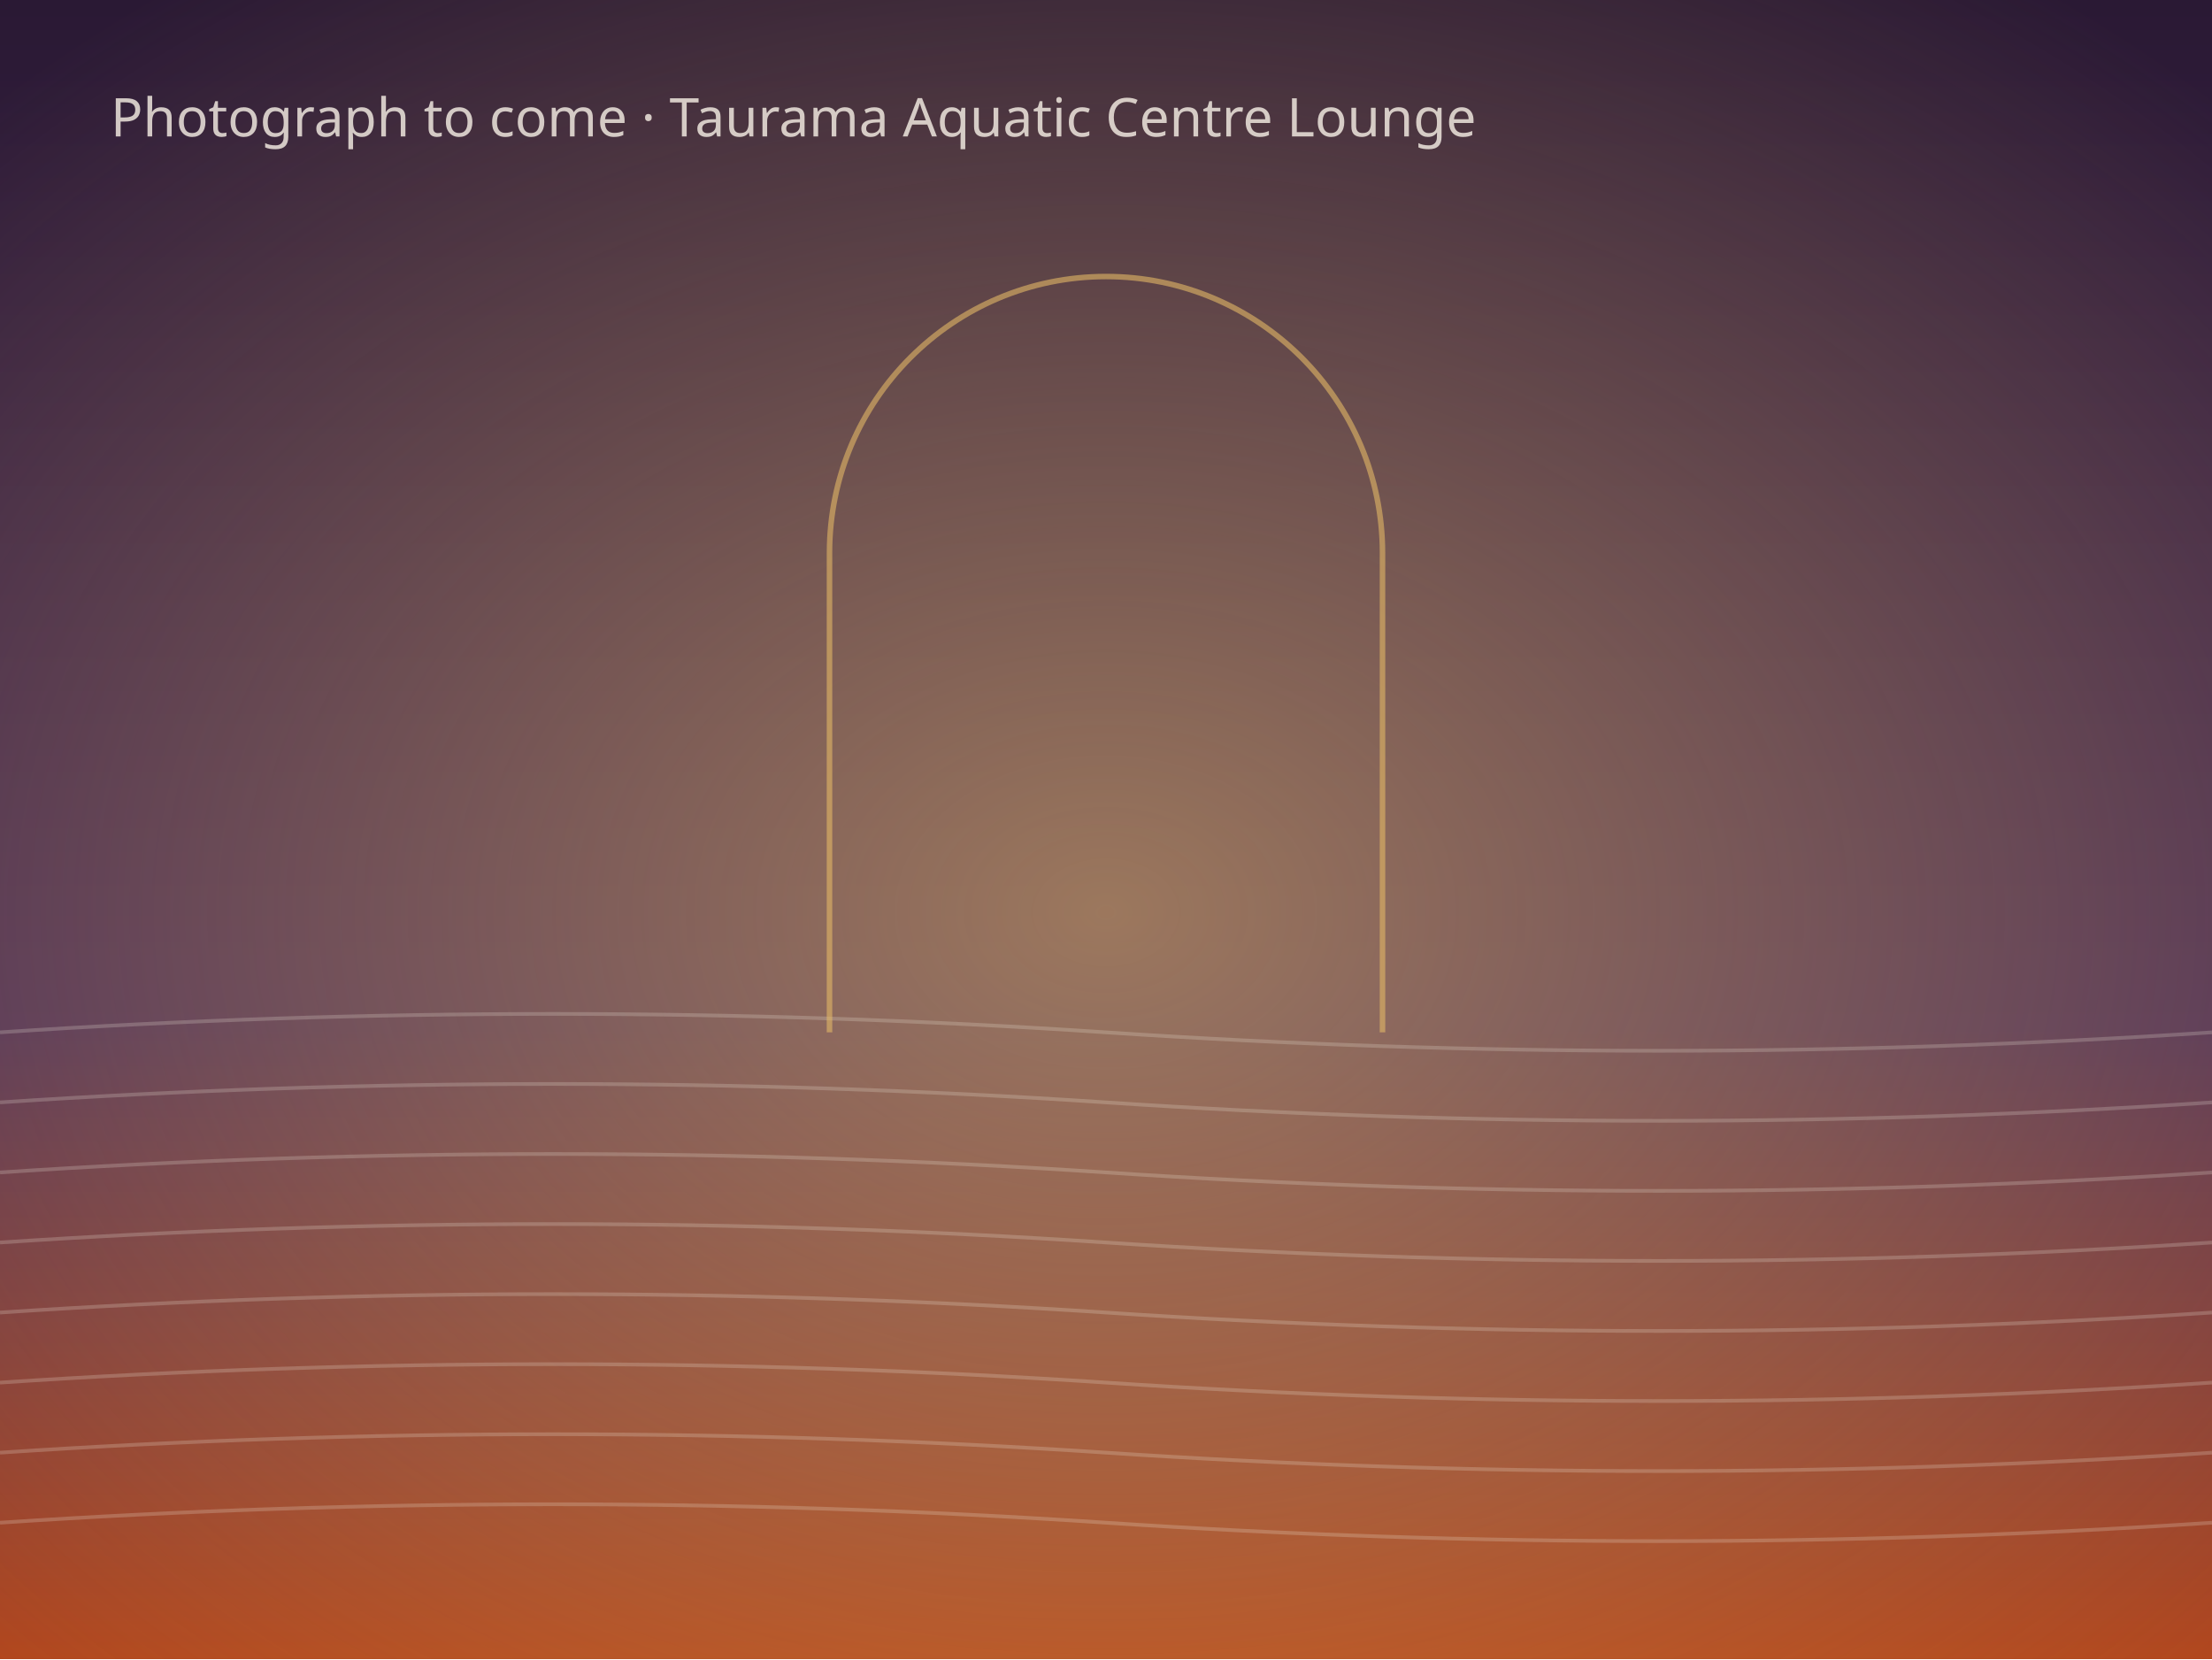
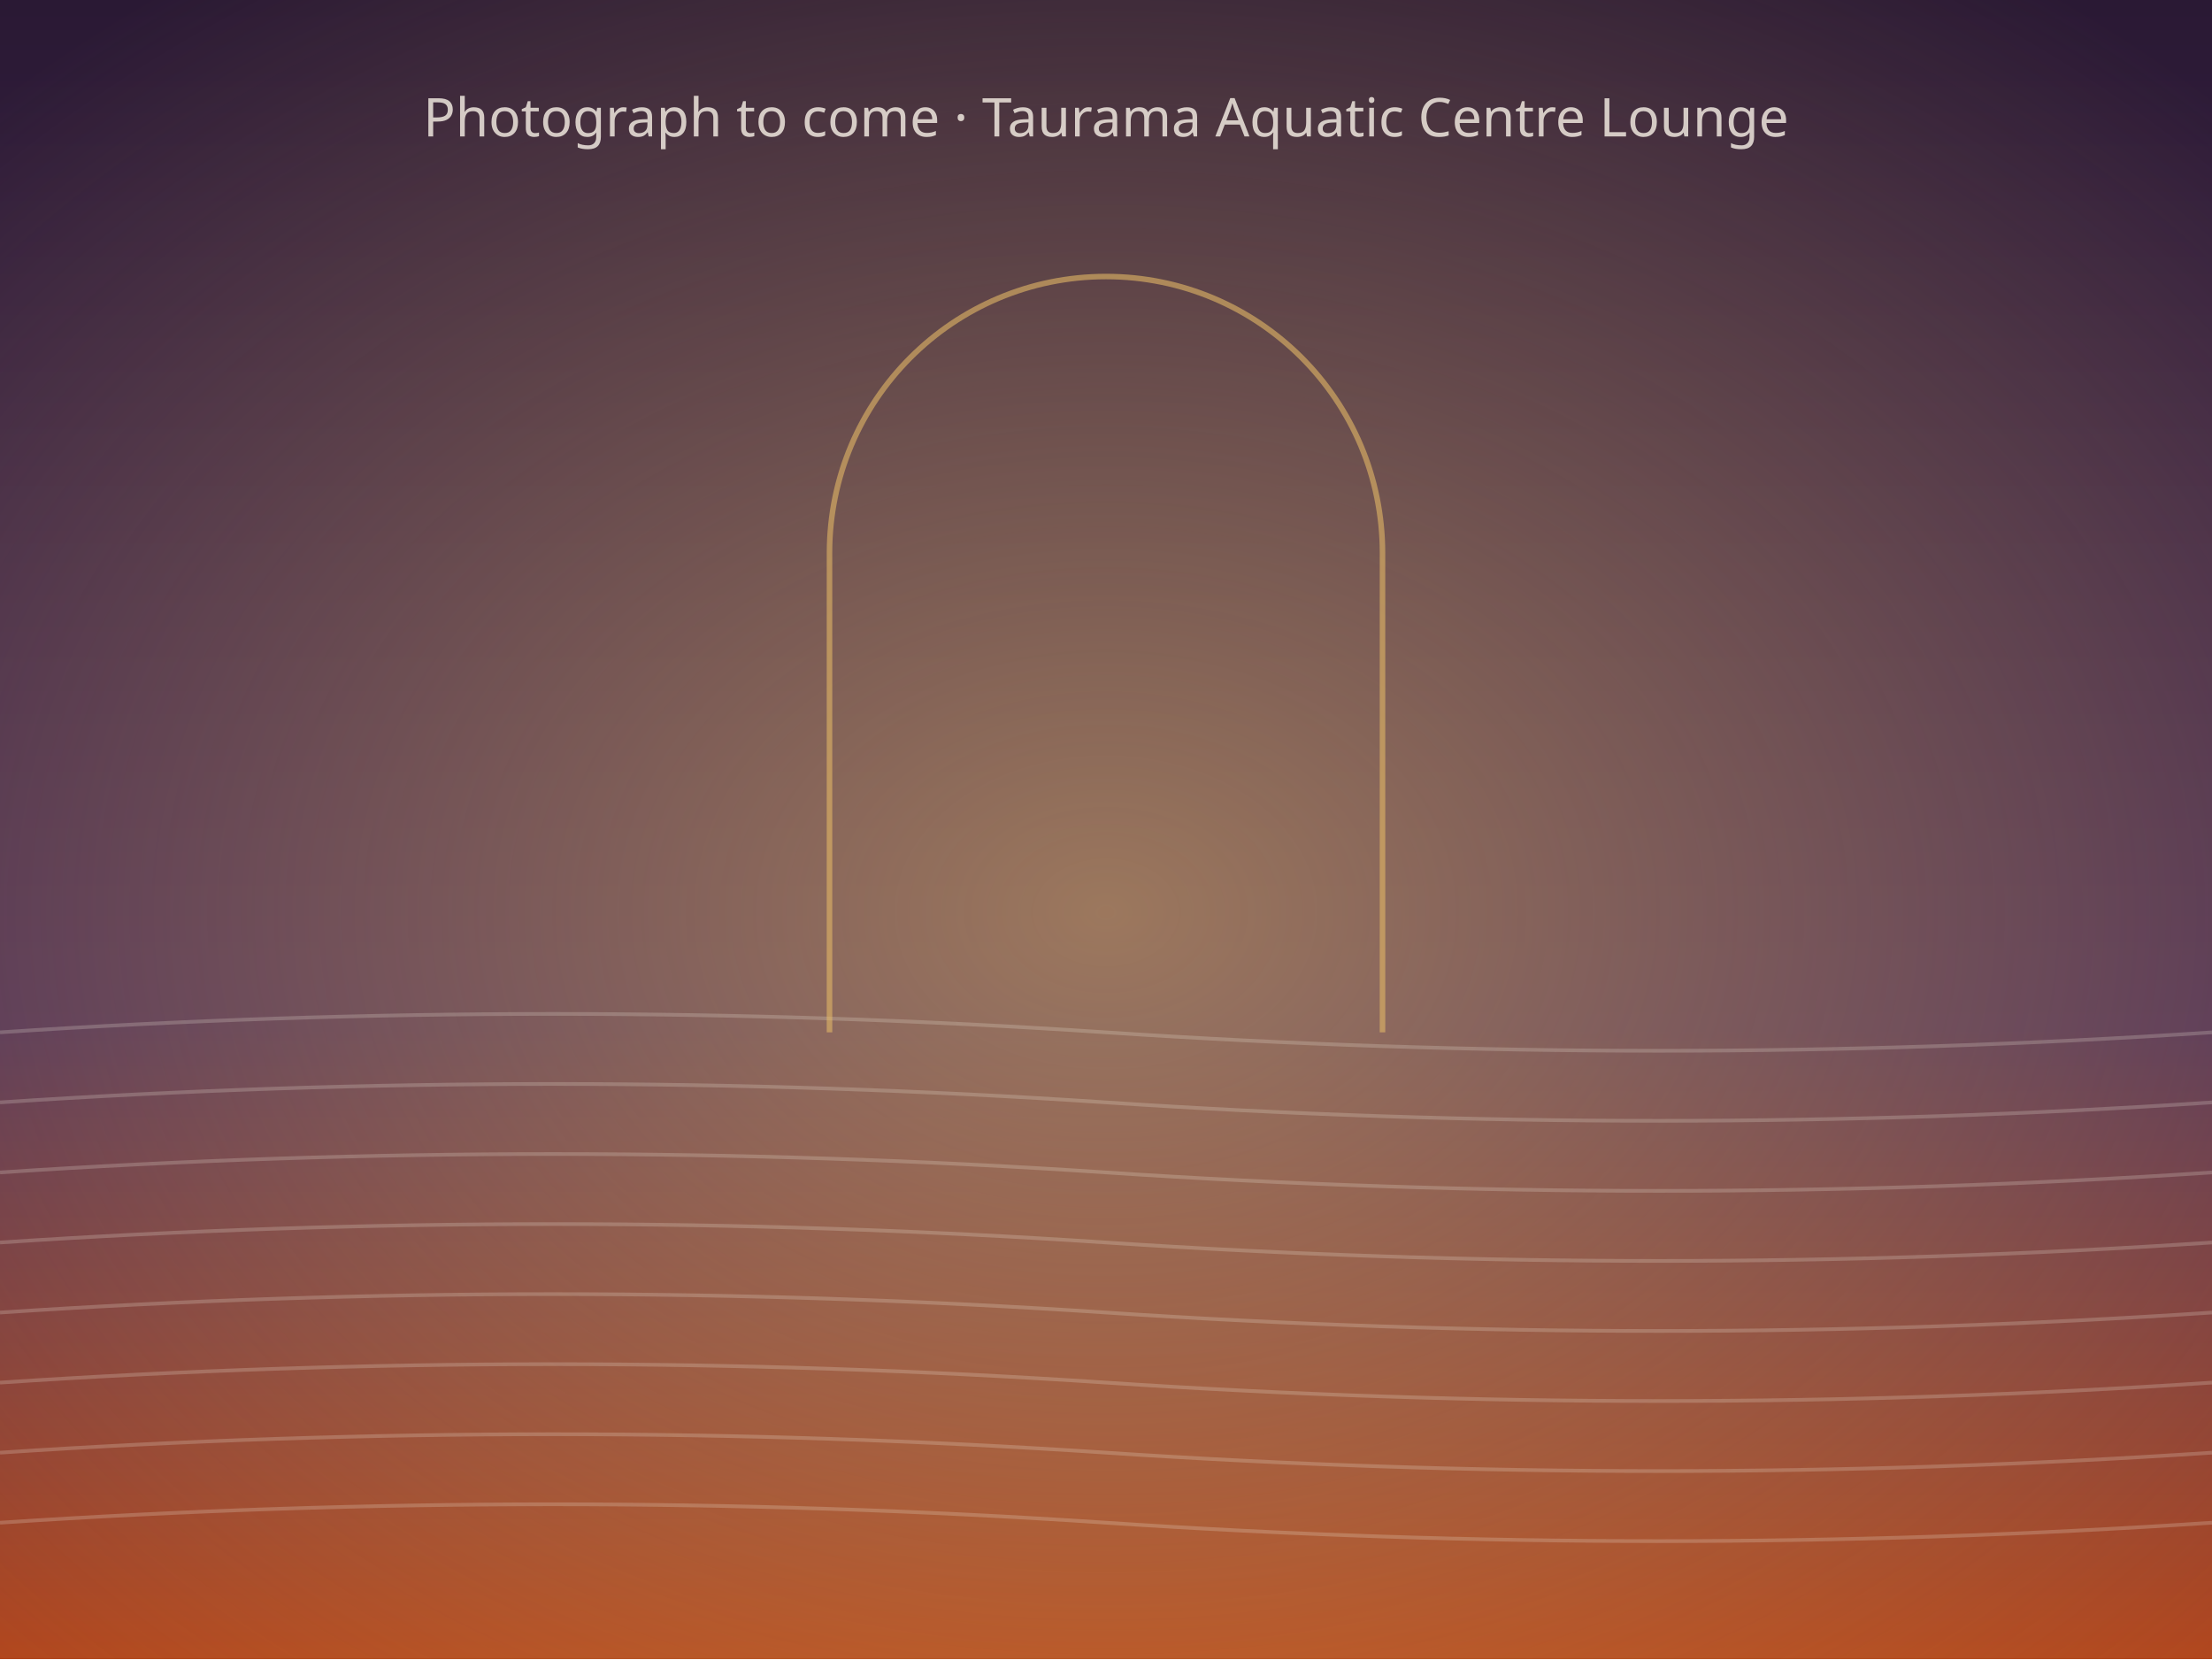
<svg xmlns="http://www.w3.org/2000/svg" viewBox="0 0 1200 900" width="1200" height="900">
  <defs>
    <linearGradient id="g" x1="0" y1="0" x2="0" y2="1">
      <stop offset="0" stop-color="#2a1934" />
      <stop offset=".62" stop-color="#4a2b57" />
      <stop offset="1" stop-color="#b0441c" />
    </linearGradient>
    <radialGradient id="l" cx="0.5" cy="0.55" r=".7">
      <stop offset="0" stop-color="#e2b866" stop-opacity=".55" />
      <stop offset="1" stop-color="#e2b866" stop-opacity="0" />
    </radialGradient>
  </defs>
  <rect width="1200" height="900" fill="url(#g)" />
  <rect width="1200" height="900" fill="url(#l)" />
  <g stroke="#f4ece2" stroke-opacity=".22" stroke-width="2" fill="none">
    <path d="M0 560 Q300 540 600 560 T1200 560" />
    <path d="M0 598 Q300 578 600 598 T1200 598" />
    <path d="M0 636 Q300 616 600 636 T1200 636" />
    <path d="M0 674 Q300 654 600 674 T1200 674" />
    <path d="M0 712 Q300 692 600 712 T1200 712" />
    <path d="M0 750 Q300 730 600 750 T1200 750" />
    <path d="M0 788 Q300 768 600 788 T1200 788" />
    <path d="M0 826 Q300 806 600 826 T1200 826" />
  </g>
  <path d="M450.0 560 V300.0 A150.0 150.0 0 0 1 750.0 300.0 V560" fill="none" stroke="#e2b866" stroke-width="3" stroke-opacity="0.6" />
-   <text x="60" y="74" font-family="system-ui, sans-serif" font-size="29" fill="#f4ece2" fill-opacity=".82">Photograph to come · Taurama Aquatic Centre Lounge</text>
+   <text x="600" text-anchor="middle" y="74" font-family="system-ui, sans-serif" font-size="29" fill="#f4ece2" fill-opacity=".82">Photograph to come · Taurama Aquatic Centre Lounge</text>
</svg>
